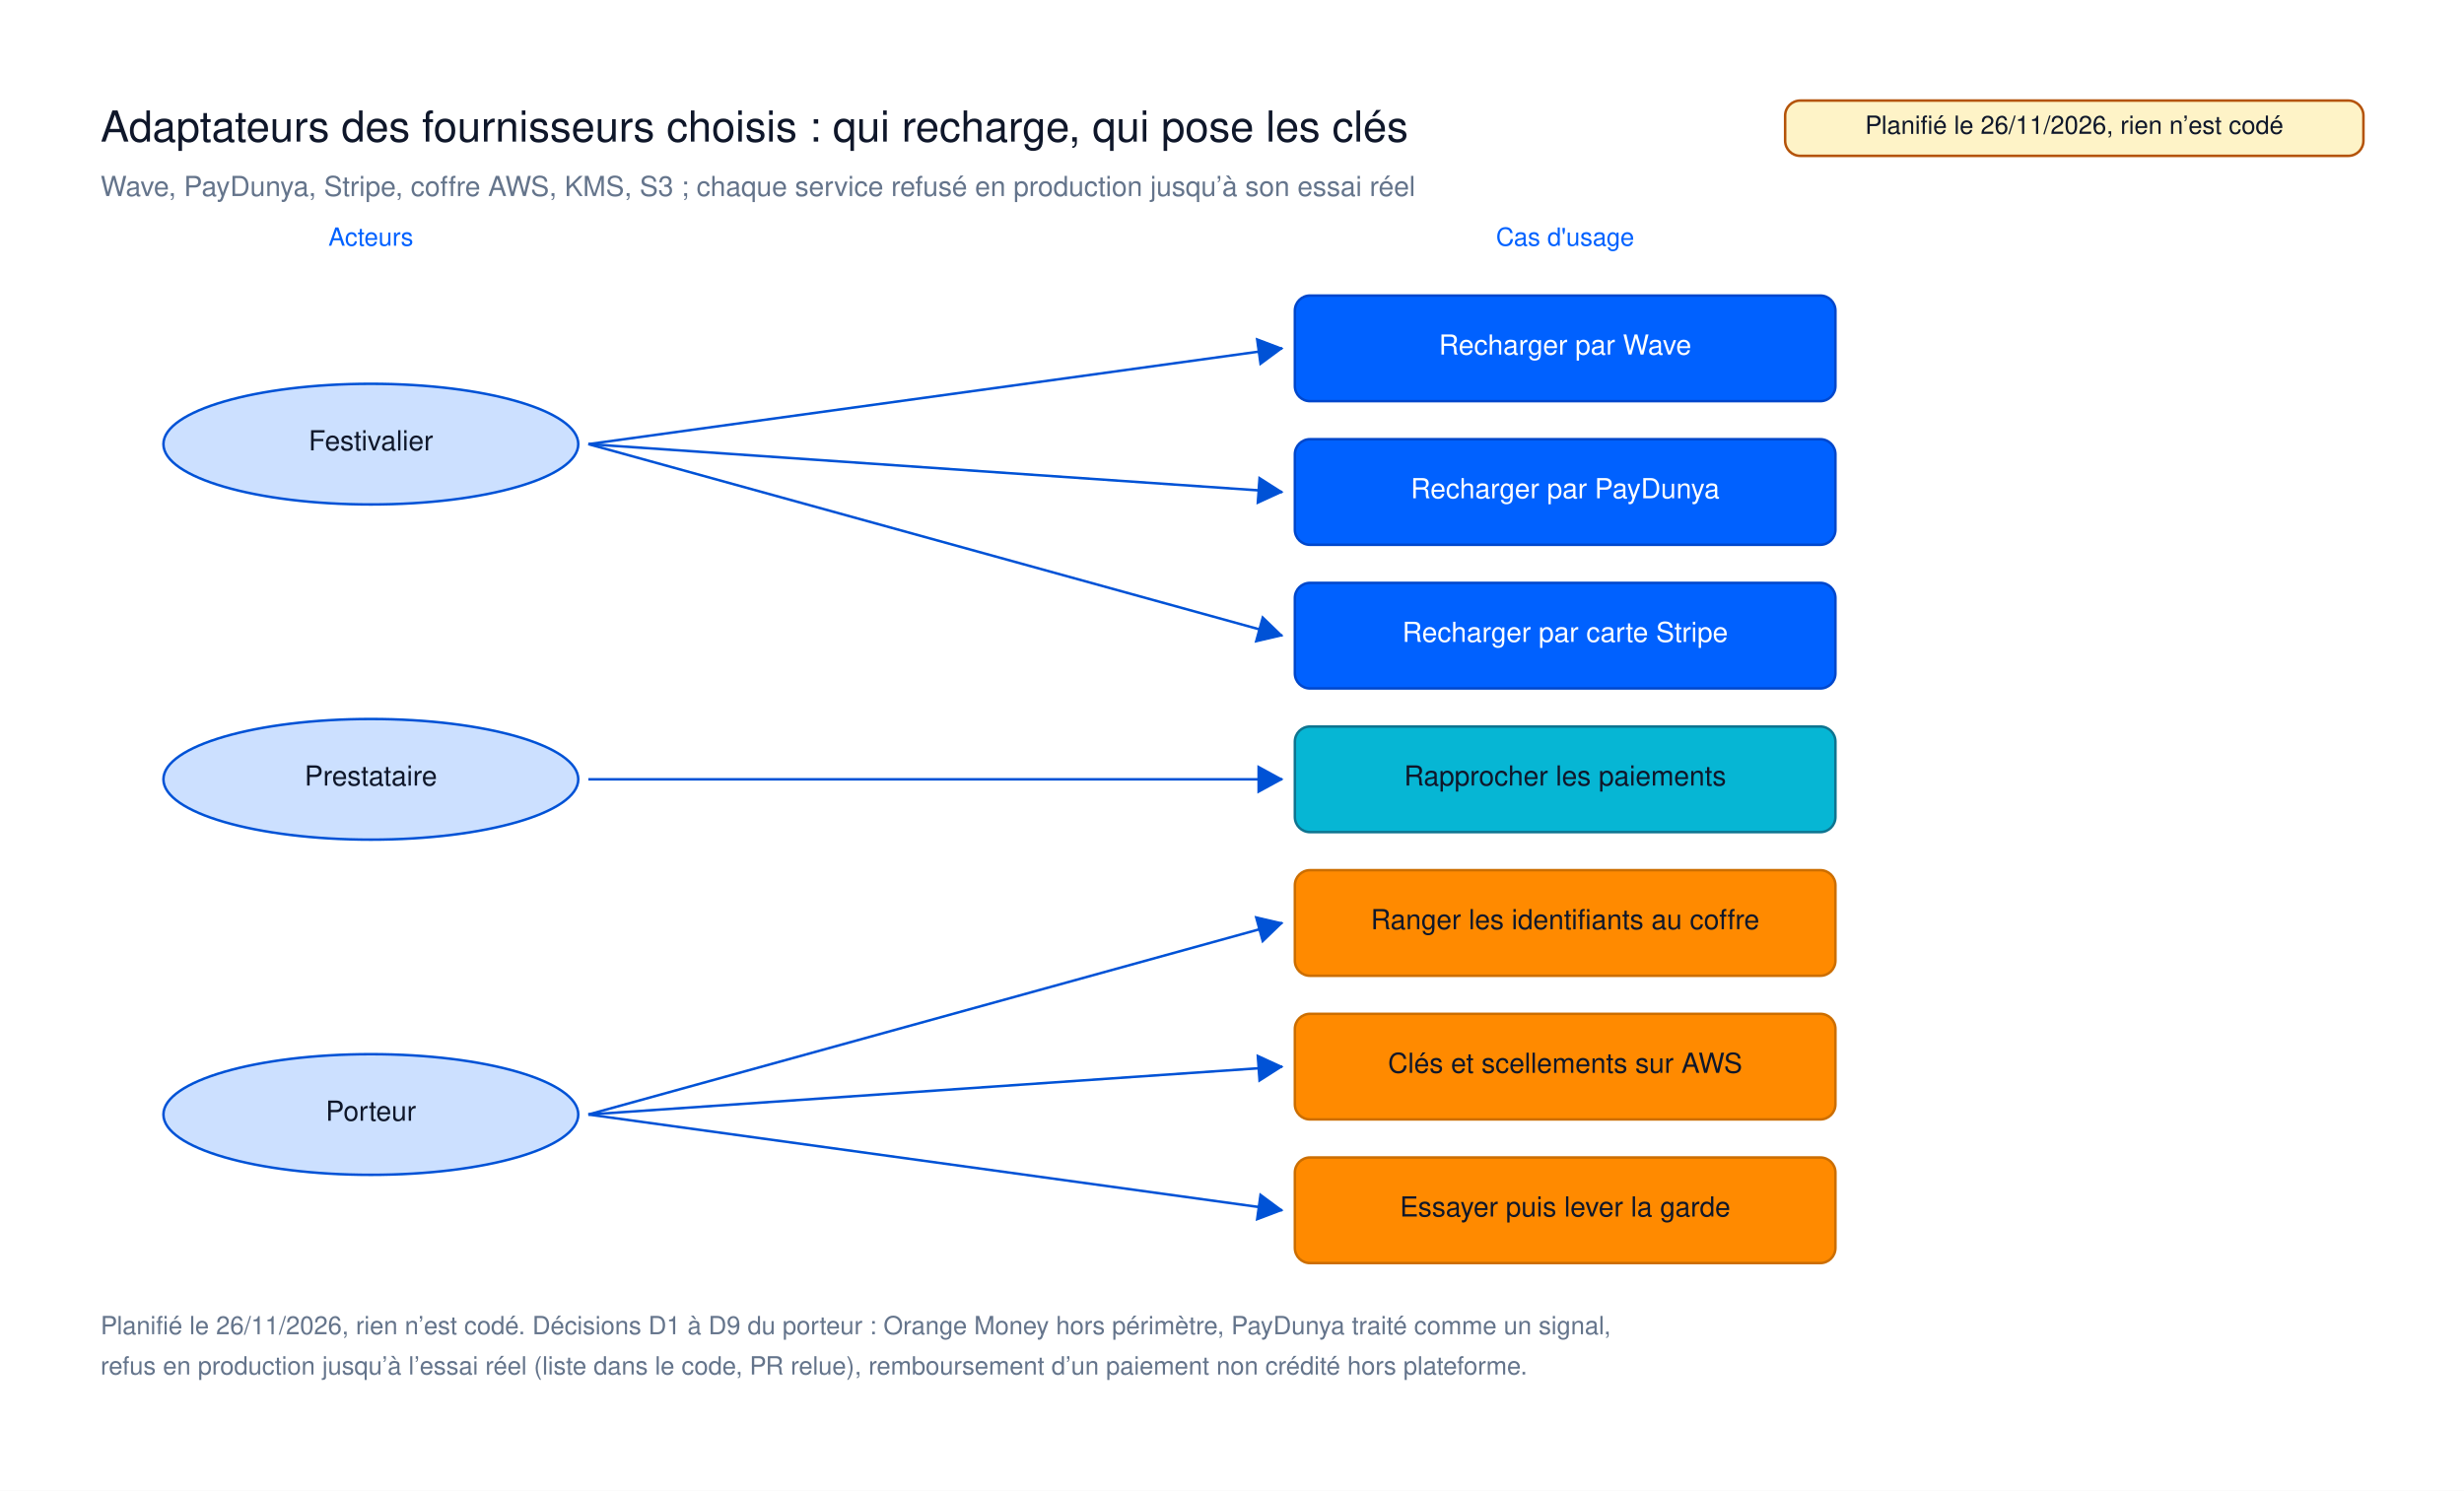
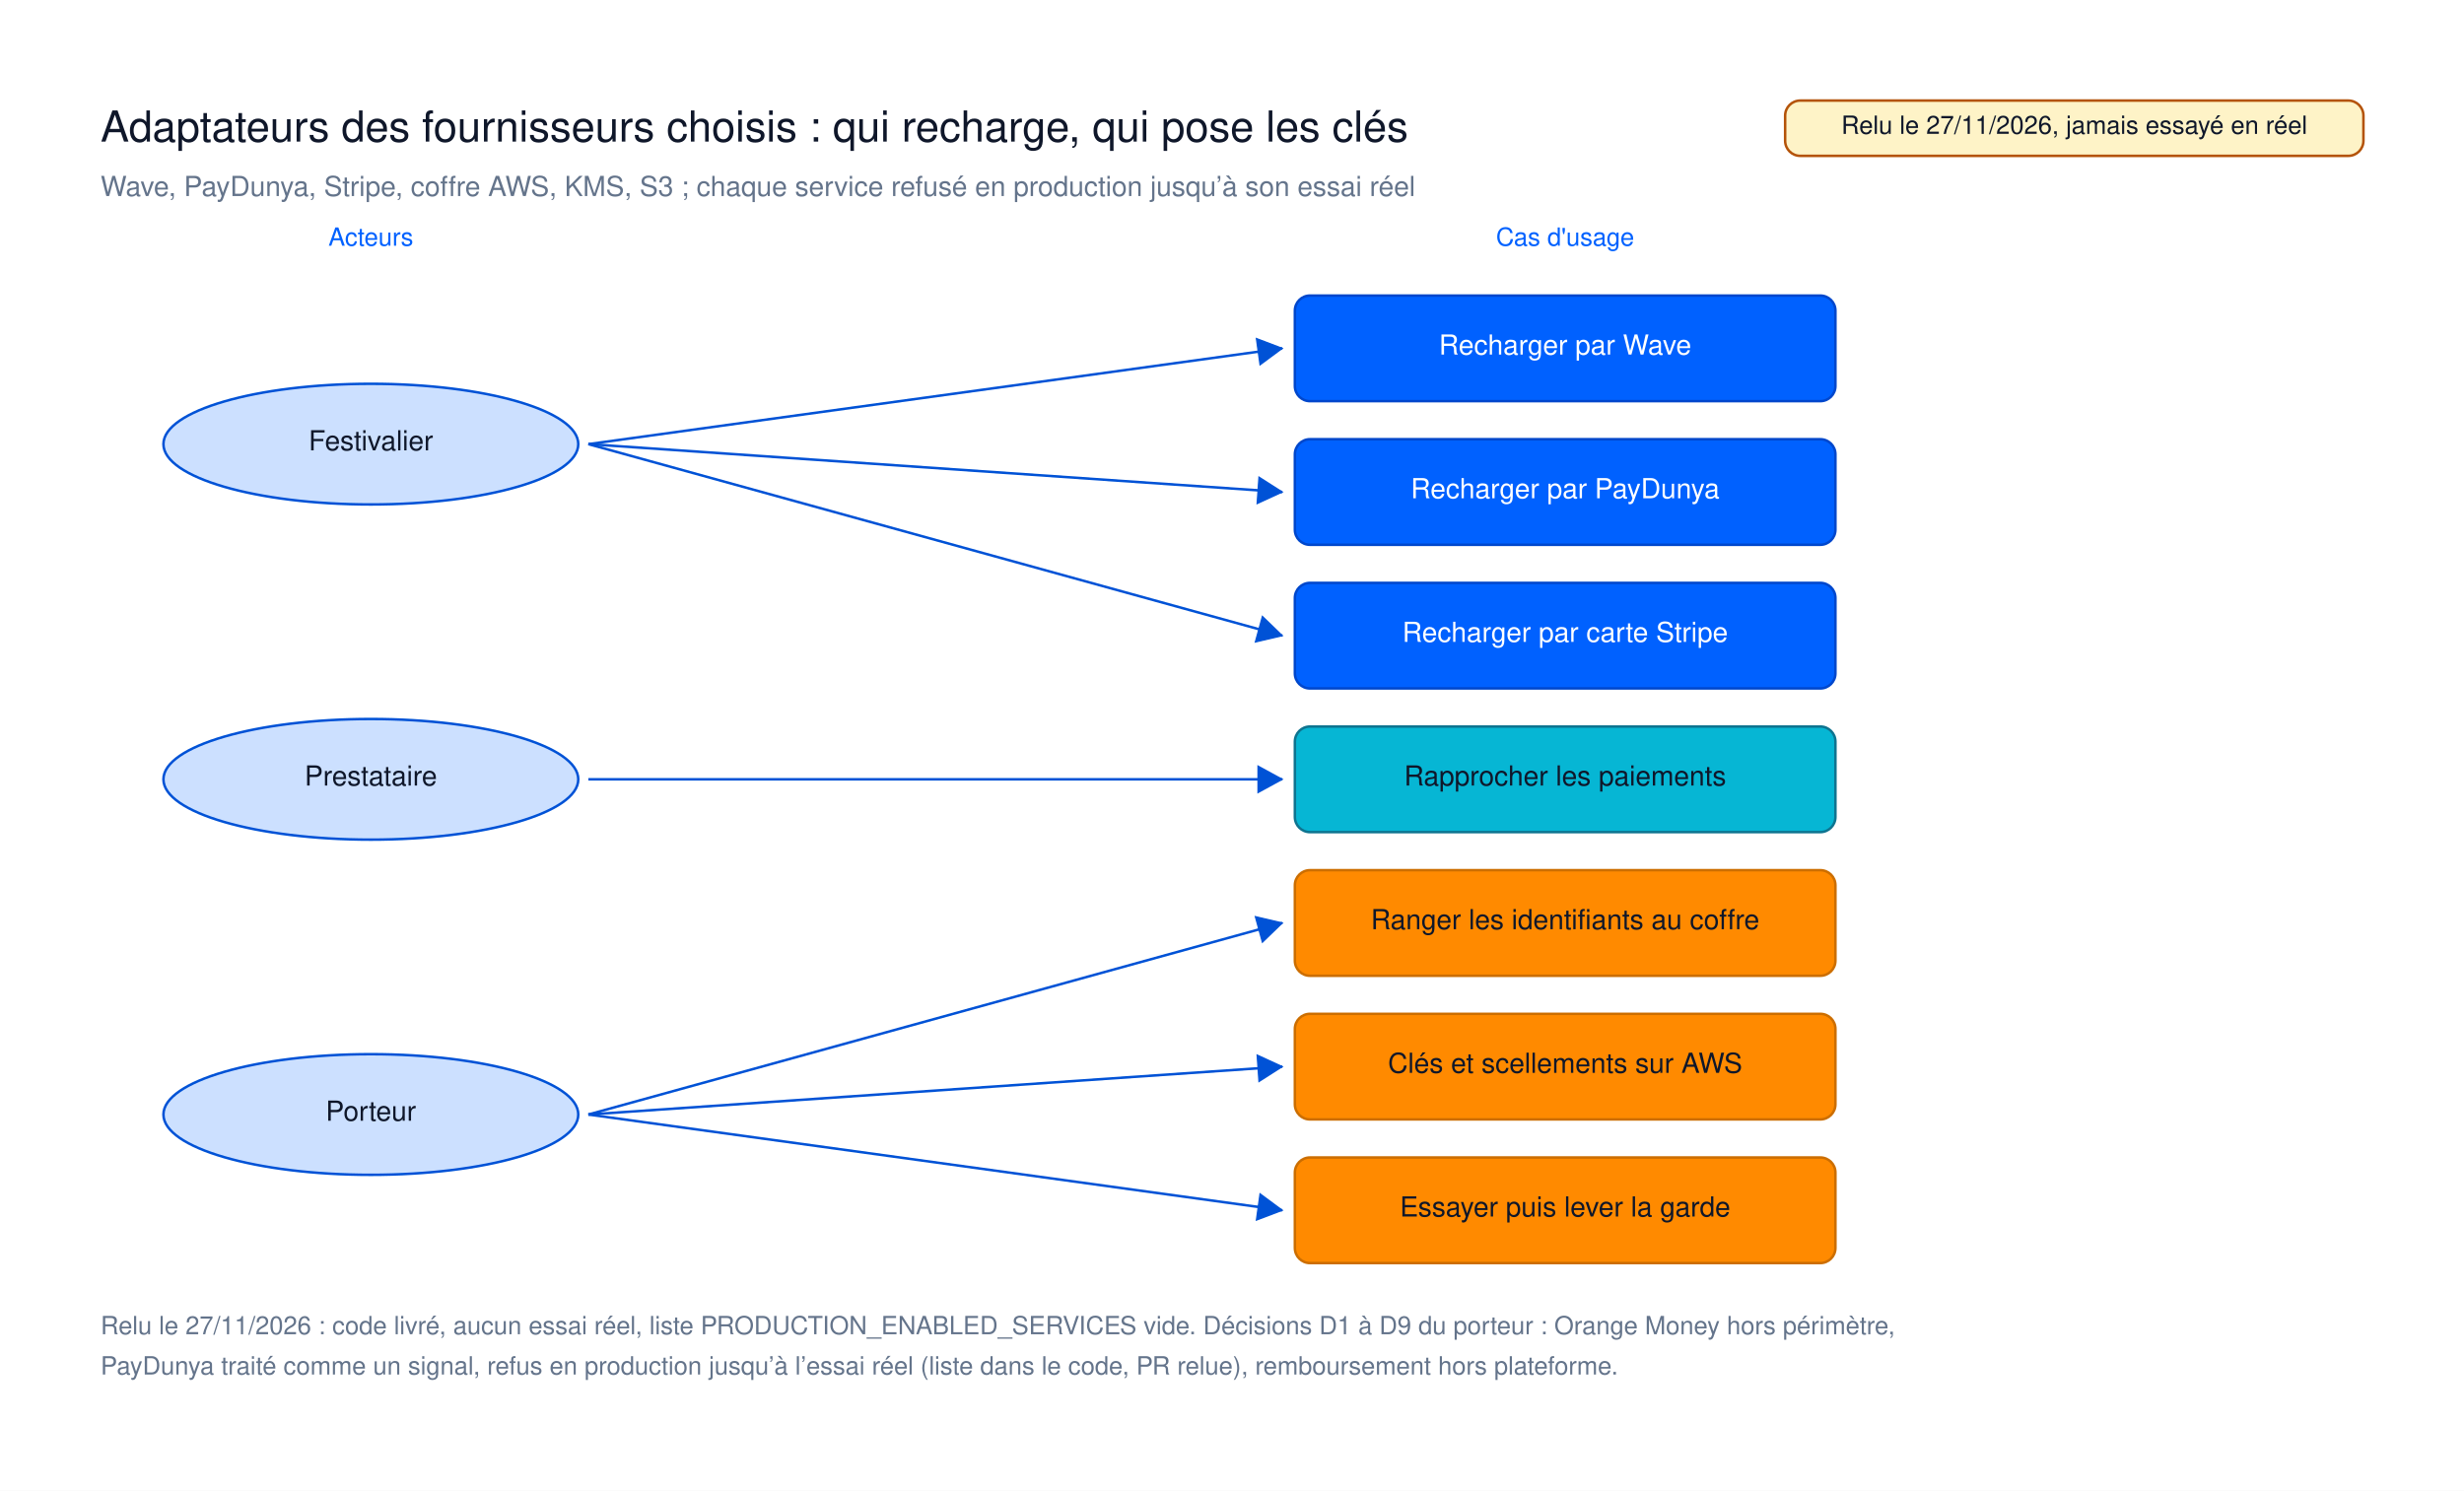
<svg xmlns="http://www.w3.org/2000/svg" width="1960" height="1186" viewBox="0 0 1960 1186">
  <rect width="100%" height="100%" fill="#FFFFFF" />
  <g transform="translate(20,50)">
    <rect x="1400" y="30" width="460" height="44" rx="12" ry="12" fill="#FEF3C7" stroke="#B45309" stroke-width="2" />
    <ellipse cx="275.0" cy="303.333" rx="165.0" ry="48.0" fill="#CCE0FF" stroke="#0052D6" stroke-width="2" />
    <ellipse cx="275.0" cy="570.0" rx="165.0" ry="48.0" fill="#CCE0FF" stroke="#0052D6" stroke-width="2" />
    <ellipse cx="275.0" cy="836.667" rx="165.0" ry="48.0" fill="#CCE0FF" stroke="#0052D6" stroke-width="2" />
    <rect x="1010" y="185.143" width="430" height="84" rx="12" ry="12" fill="#0061FF" stroke="#0047CC" stroke-width="2" />
    <rect x="1010" y="299.429" width="430" height="84" rx="12" ry="12" fill="#0061FF" stroke="#0047CC" stroke-width="2" />
    <rect x="1010" y="413.714" width="430" height="84" rx="12" ry="12" fill="#0061FF" stroke="#0047CC" stroke-width="2" />
    <rect x="1010" y="528.0" width="430" height="84" rx="12" ry="12" fill="#06B6D4" stroke="#0E7490" stroke-width="2" />
    <rect x="1010" y="642.286" width="430" height="84" rx="12" ry="12" fill="#FF8A00" stroke="#CC6E00" stroke-width="2" />
    <rect x="1010" y="756.571" width="430" height="84" rx="12" ry="12" fill="#FF8A00" stroke="#CC6E00" stroke-width="2" />
    <rect x="1010" y="870.857" width="430" height="84" rx="12" ry="12" fill="#FF8A00" stroke="#CC6E00" stroke-width="2" />
    <polyline points="448,303.333 1000,227.143" fill="none" stroke="#0052D6" stroke-width="2" />
    <polygon points="1000,227.143 982.317,240.231 979.432,219.334" fill="#0052D6" stroke="#0052D6" stroke-width="1" />
    <polyline points="448,303.333 1000,341.429" fill="none" stroke="#0052D6" stroke-width="2" />
    <polygon points="1000,341.429 980.013,350.622 981.465,329.577" fill="#0052D6" stroke="#0052D6" stroke-width="1" />
    <polyline points="448,303.333 1000,455.714" fill="none" stroke="#0052D6" stroke-width="2" />
    <polygon points="1000,455.714 978.583,460.744 984.196,440.41" fill="#0052D6" stroke="#0052D6" stroke-width="1" />
    <polyline points="448,570.0 1000,570.0" fill="none" stroke="#0052D6" stroke-width="2" />
    <polygon points="1000,570.0 980.693,580.547 980.693,559.453" fill="#0052D6" stroke="#0052D6" stroke-width="1" />
    <polyline points="448,836.667 1000,684.286" fill="none" stroke="#0052D6" stroke-width="2" />
    <polygon points="1000,684.286 984.196,699.59 978.583,679.256" fill="#0052D6" stroke="#0052D6" stroke-width="1" />
    <polyline points="448,836.667 1000,798.571" fill="none" stroke="#0052D6" stroke-width="2" />
    <polygon points="1000,798.571 981.465,810.423 980.013,789.378" fill="#0052D6" stroke="#0052D6" stroke-width="1" />
    <polyline points="448,836.667 1000,912.857" fill="none" stroke="#0052D6" stroke-width="2" />
    <polygon points="1000,912.857 979.432,920.666 982.317,899.769" fill="#0052D6" stroke="#0052D6" stroke-width="1" />
    <text x="60" y="62.65" font-family="Helvetica Neue, Helvetica, Arial, sans-serif" font-size="34" font-weight="400" fill="#0F172A" text-anchor="start">Adaptateurs des fournisseurs choisis : qui recharge, qui pose les clés</text>
    <text x="60" y="105.95" font-family="Helvetica Neue, Helvetica, Arial, sans-serif" font-size="22" font-weight="400" fill="#64748B" text-anchor="start">Wave, PayDunya, Stripe, coffre AWS, KMS, S3 ; chaque service refusé en production jusqu’à son essai réel</text>
-     <text x="1630.0" y="56.5" font-family="Helvetica Neue, Helvetica, Arial, sans-serif" font-size="20" font-weight="400" fill="#0F172A" text-anchor="middle">Planifié le 26/11/2026, rien n’est codé</text>
+     <text x="1630.0" y="56.5" font-family="Helvetica Neue, Helvetica, Arial, sans-serif" font-size="20" font-weight="400" fill="#0F172A" text-anchor="middle">Relu le 27/11/2026, jamais essayé en réel</text>
    <text x="275.0" y="145.5" font-family="Helvetica Neue, Helvetica, Arial, sans-serif" font-size="20" font-weight="400" fill="#0061FF" text-anchor="middle">Acteurs</text>
    <text x="1225.0" y="145.5" font-family="Helvetica Neue, Helvetica, Arial, sans-serif" font-size="20" font-weight="400" fill="#0061FF" text-anchor="middle">Cas d'usage</text>
    <text x="275.0" y="308.283" font-family="Helvetica Neue, Helvetica, Arial, sans-serif" font-size="22" font-weight="400" fill="#0F172A" text-anchor="middle">Festivalier</text>
    <text x="275.0" y="574.95" font-family="Helvetica Neue, Helvetica, Arial, sans-serif" font-size="22" font-weight="400" fill="#0F172A" text-anchor="middle">Prestataire</text>
    <text x="275.0" y="841.617" font-family="Helvetica Neue, Helvetica, Arial, sans-serif" font-size="22" font-weight="400" fill="#0F172A" text-anchor="middle">Porteur</text>
    <text x="1225.0" y="232.093" font-family="Helvetica Neue, Helvetica, Arial, sans-serif" font-size="22" font-weight="400" fill="#FFFFFF" text-anchor="middle">Recharger par Wave</text>
    <text x="1225.0" y="346.379" font-family="Helvetica Neue, Helvetica, Arial, sans-serif" font-size="22" font-weight="400" fill="#FFFFFF" text-anchor="middle">Recharger par PayDunya</text>
    <text x="1225.0" y="460.664" font-family="Helvetica Neue, Helvetica, Arial, sans-serif" font-size="22" font-weight="400" fill="#FFFFFF" text-anchor="middle">Recharger par carte Stripe</text>
    <text x="1225.0" y="574.95" font-family="Helvetica Neue, Helvetica, Arial, sans-serif" font-size="22" font-weight="400" fill="#0F172A" text-anchor="middle">Rapprocher les paiements</text>
    <text x="1225.0" y="689.236" font-family="Helvetica Neue, Helvetica, Arial, sans-serif" font-size="22" font-weight="400" fill="#0F172A" text-anchor="middle">Ranger les identifiants au coffre</text>
    <text x="1225.0" y="803.521" font-family="Helvetica Neue, Helvetica, Arial, sans-serif" font-size="22" font-weight="400" fill="#0F172A" text-anchor="middle">Clés et scellements sur AWS</text>
    <text x="1225.0" y="917.807" font-family="Helvetica Neue, Helvetica, Arial, sans-serif" font-size="22" font-weight="400" fill="#0F172A" text-anchor="middle">Essayer puis lever la garde</text>
-     <text x="60" y="1011.5" font-family="Helvetica Neue, Helvetica, Arial, sans-serif" font-size="20" font-weight="400" fill="#64748B" text-anchor="start">Planifié le 26/11/2026, rien n’est codé. Décisions D1 à D9 du porteur : Orange Money hors périmètre, PayDunya traité comme un signal,</text>
-     <text x="60" y="1043.5" font-family="Helvetica Neue, Helvetica, Arial, sans-serif" font-size="20" font-weight="400" fill="#64748B" text-anchor="start">refus en production jusqu’à l’essai réel (liste dans le code, PR relue), remboursement d’un paiement non crédité hors plateforme.</text>
+     <text x="60" y="1011.5" font-family="Helvetica Neue, Helvetica, Arial, sans-serif" font-size="20" font-weight="400" fill="#64748B" text-anchor="start">Relu le 27/11/2026 : code livré, aucun essai réel, liste PRODUCTION_ENABLED_SERVICES vide. Décisions D1 à D9 du porteur : Orange Money hors périmètre,</text>
+     <text x="60" y="1043.5" font-family="Helvetica Neue, Helvetica, Arial, sans-serif" font-size="20" font-weight="400" fill="#64748B" text-anchor="start">PayDunya traité comme un signal, refus en production jusqu’à l’essai réel (liste dans le code, PR relue), remboursement hors plateforme.</text>
  </g>
</svg>
